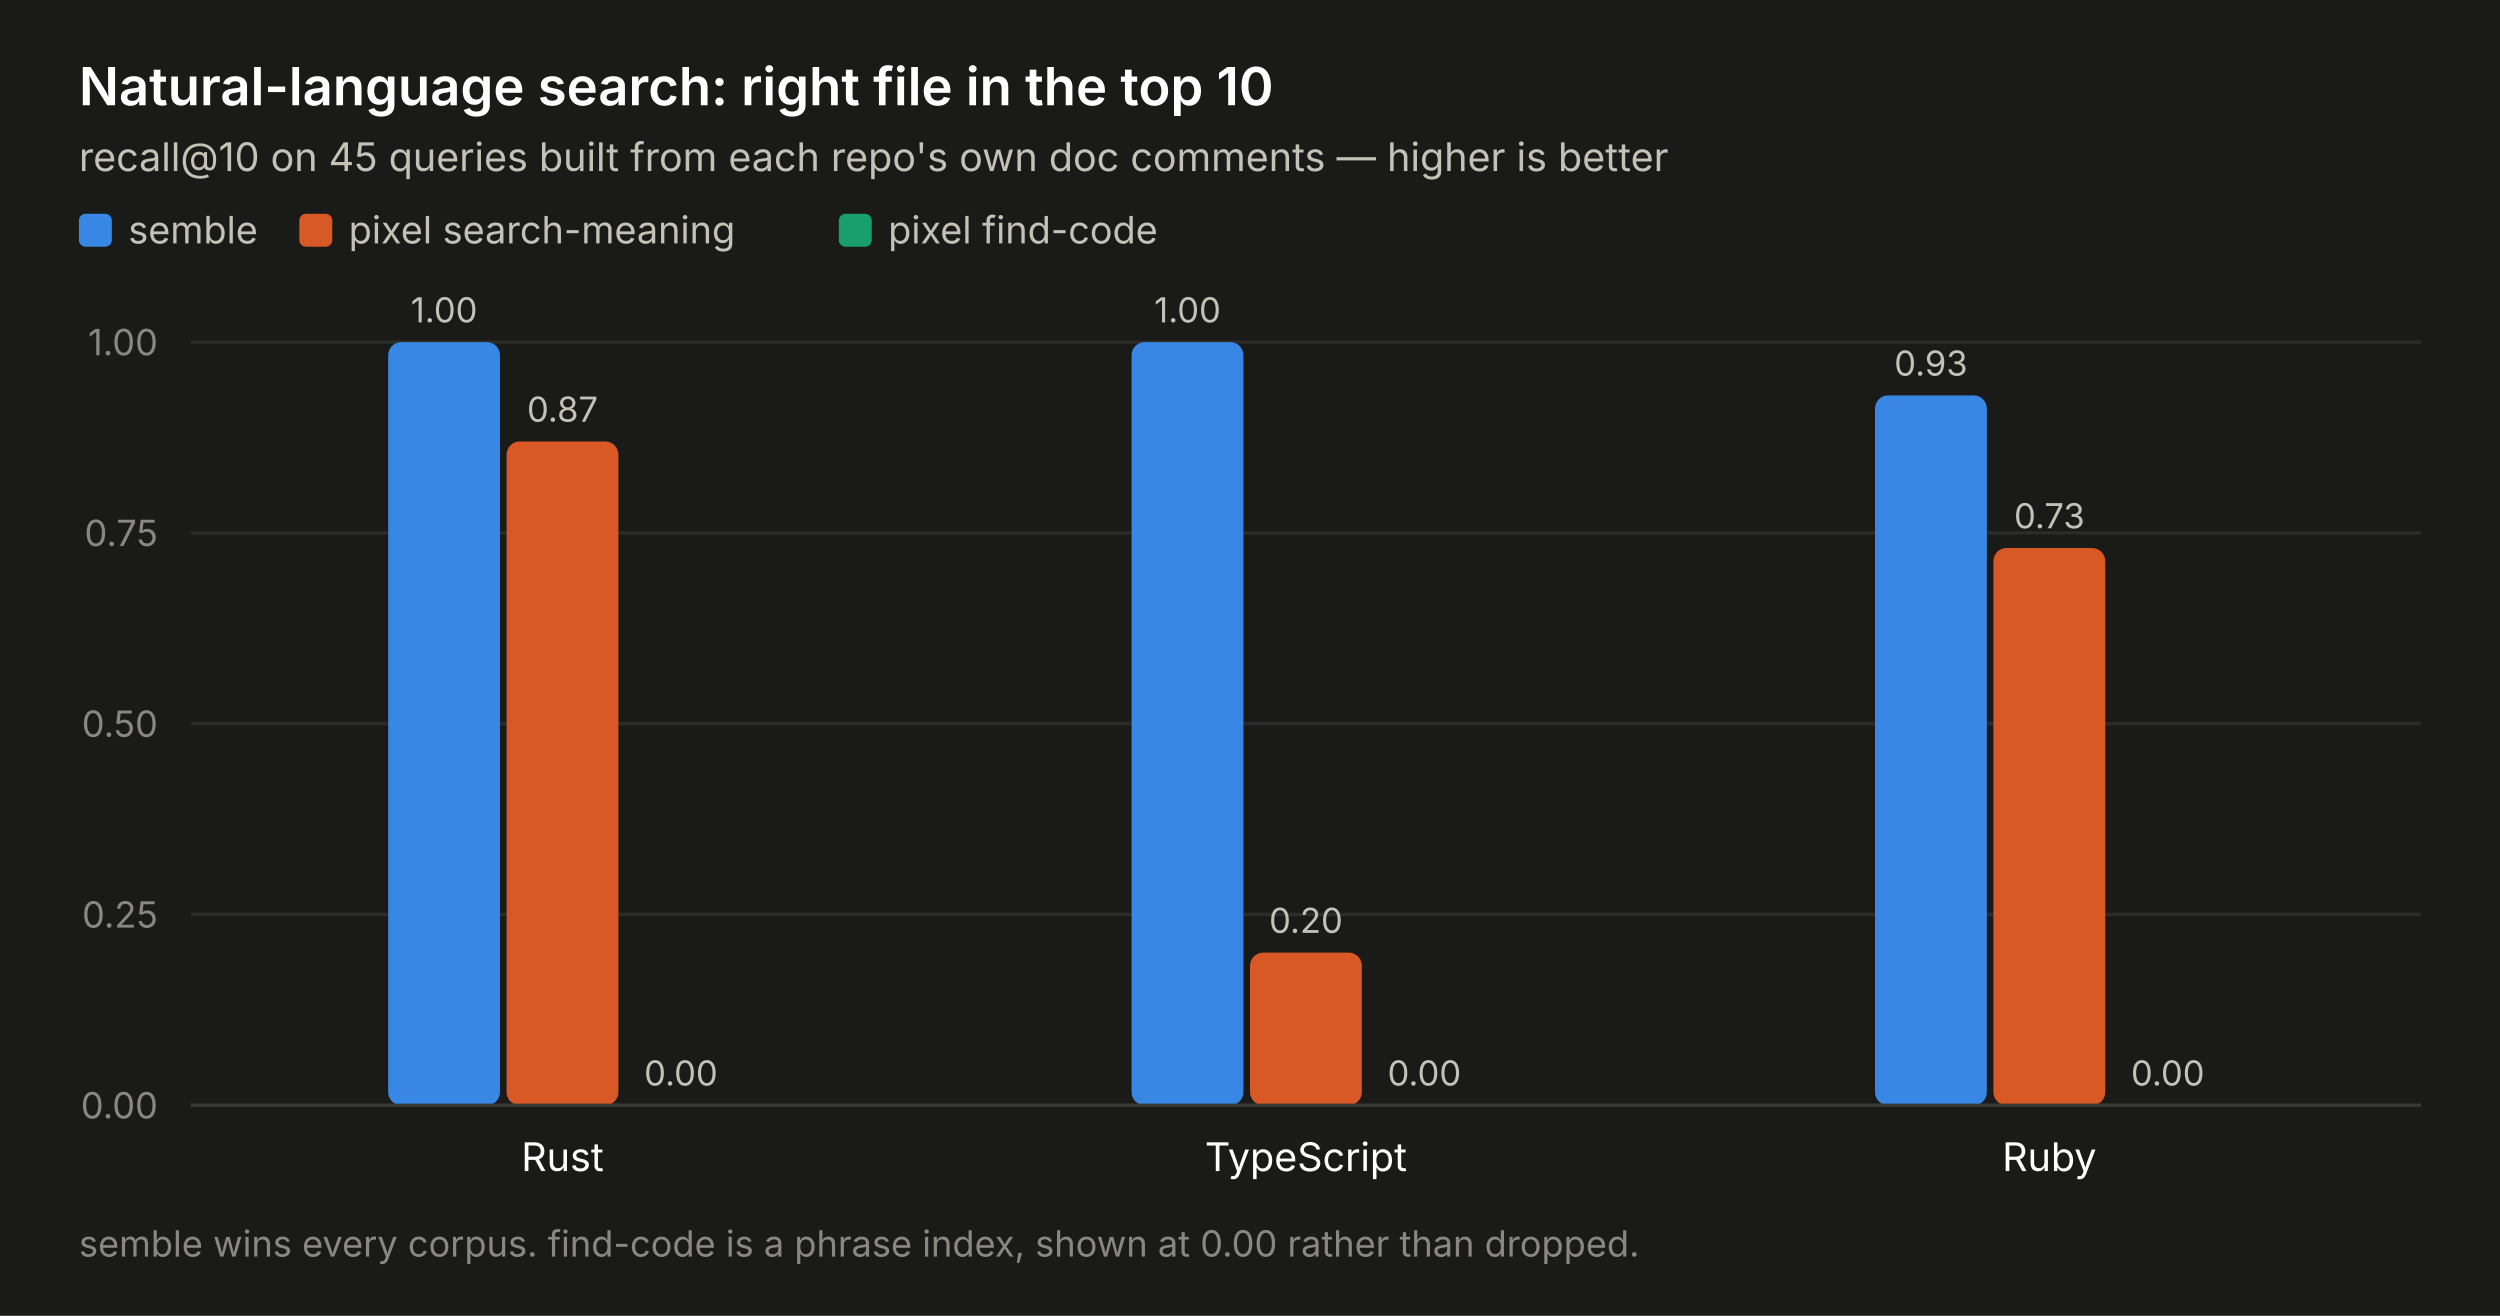
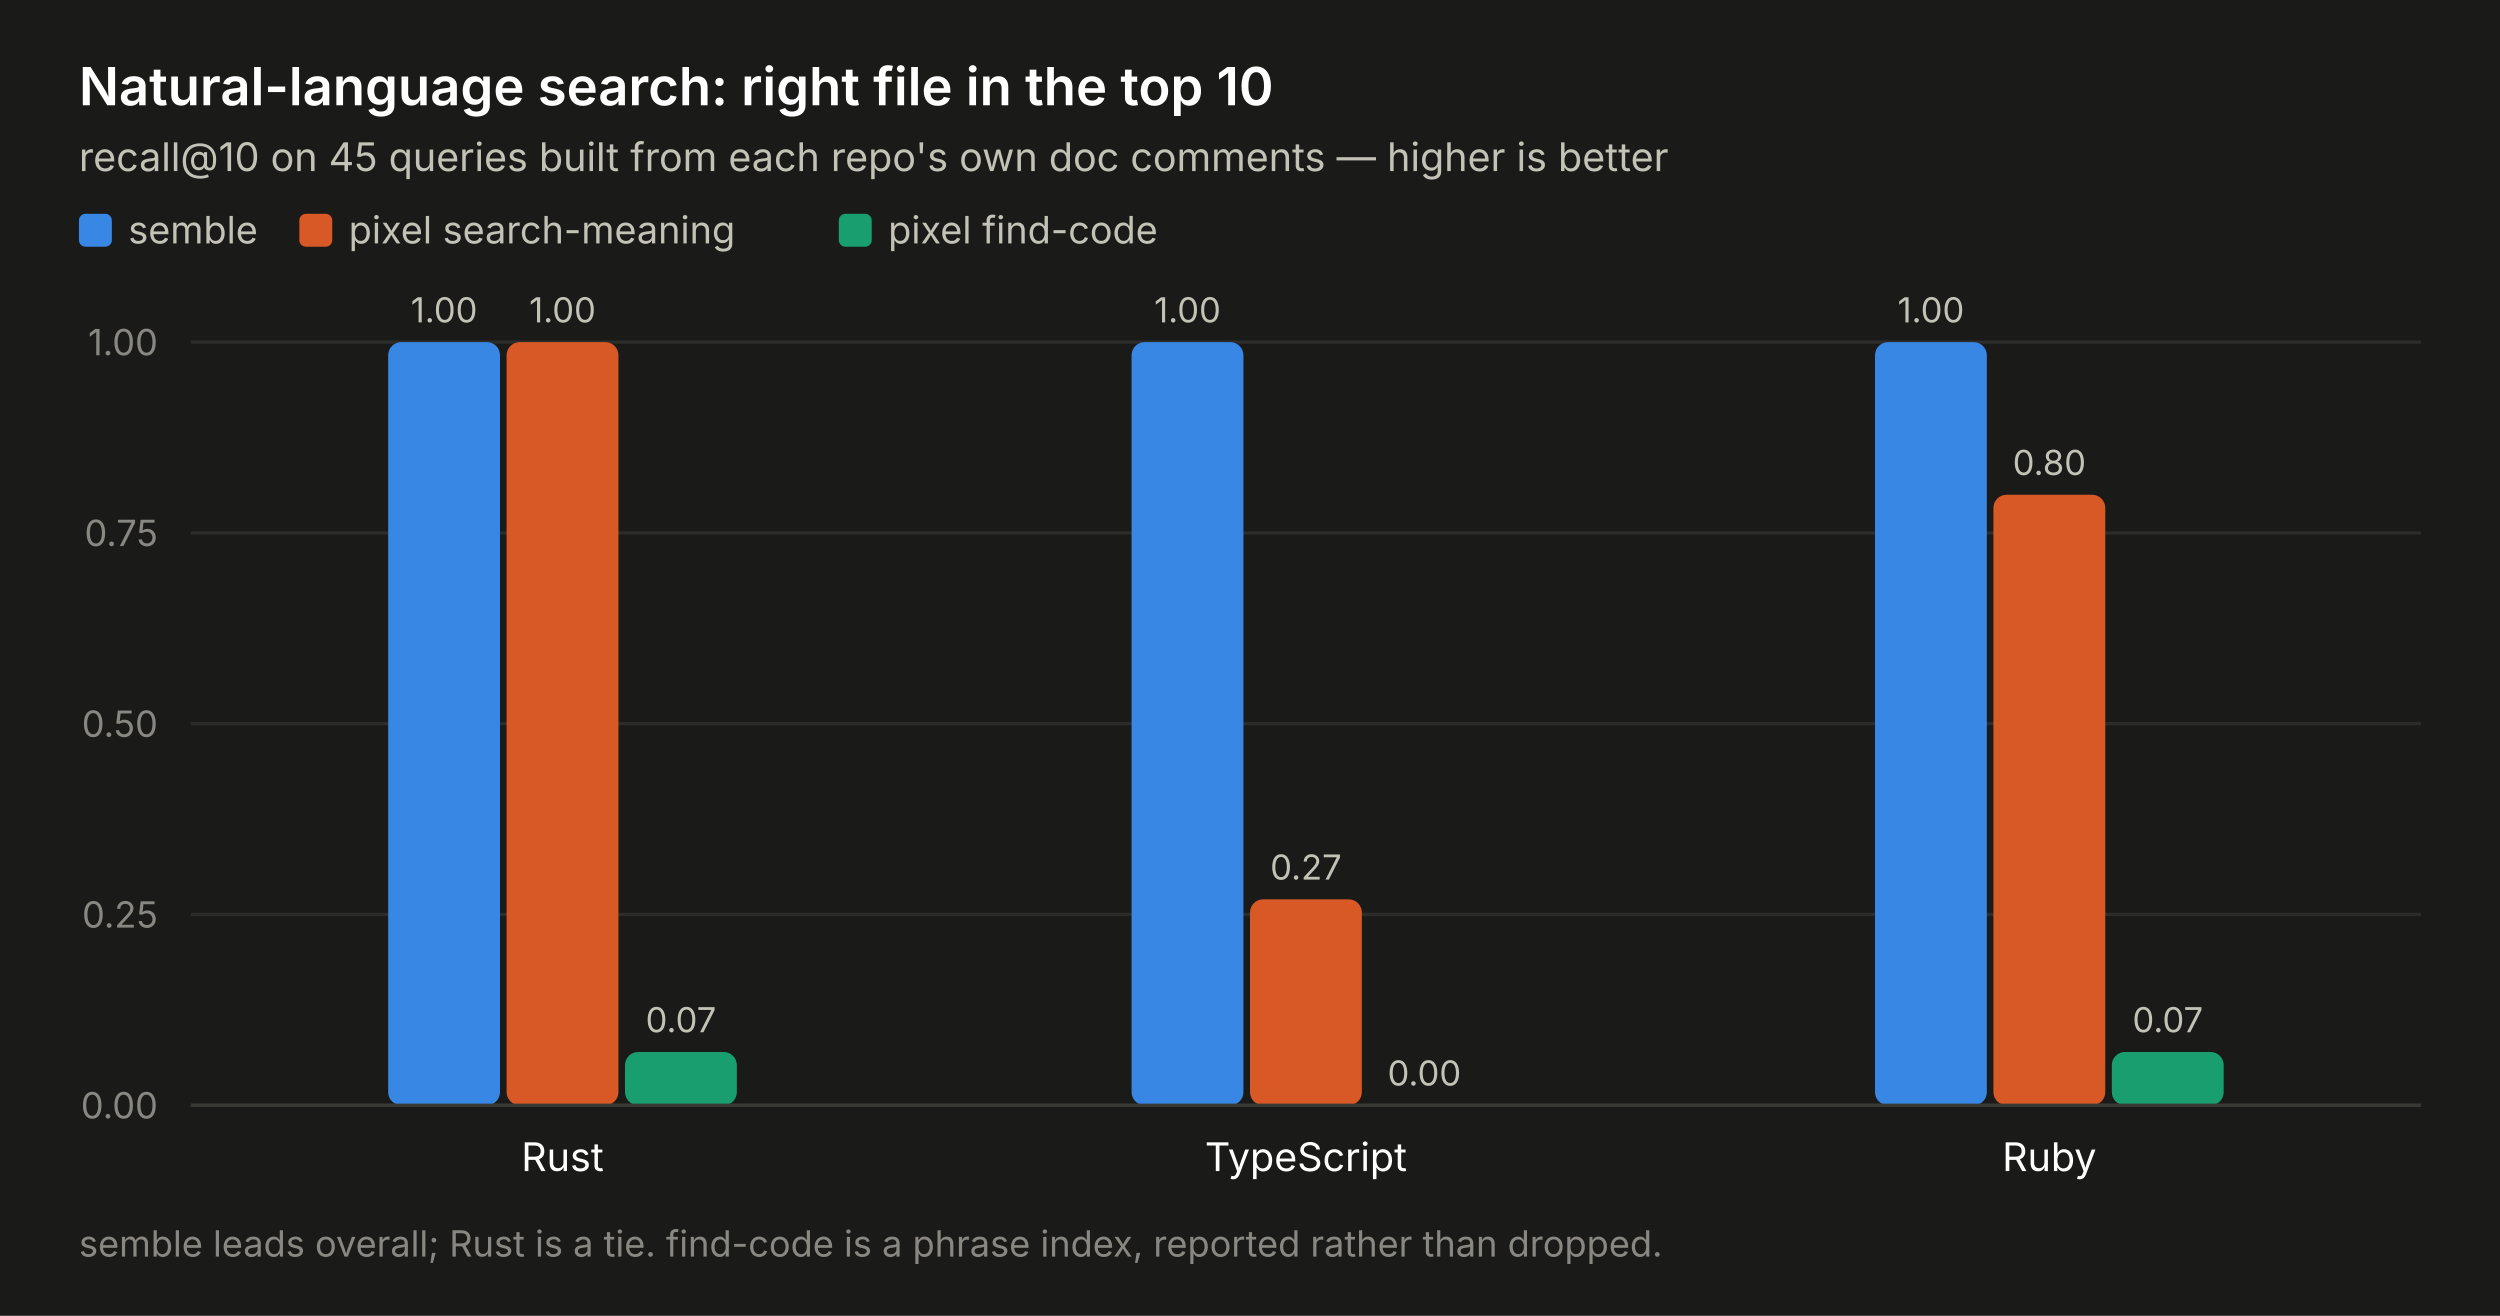
<svg xmlns="http://www.w3.org/2000/svg" width="760" height="400" viewBox="0 0 760 400" role="img" aria-label="Natural-language search: right file in the top 10">
  <rect width="760" height="400" fill="#1a1a19" />
  <text x="24" y="32" font-family="system-ui,-apple-system,'Segoe UI',sans-serif" font-size="16" font-weight="600" fill="#ffffff">Natural-language search: right file in the top 10</text>
  <text x="24" y="52" font-family="system-ui,-apple-system,'Segoe UI',sans-serif" font-size="12" fill="#c3c2b7">recall@10 on 45 queries built from each repo's own doc comments — higher is better</text>
  <rect x="24" y="65" width="10" height="10" rx="2" fill="#3987e5" />
  <text x="39" y="74" font-family="system-ui,-apple-system,'Segoe UI',sans-serif" font-size="11.5" fill="#c3c2b7">semble</text>
  <rect x="91" y="65" width="10" height="10" rx="2" fill="#d95926" />
  <text x="106" y="74" font-family="system-ui,-apple-system,'Segoe UI',sans-serif" font-size="11.5" fill="#c3c2b7">pixel search-meaning</text>
  <rect x="255" y="65" width="10" height="10" rx="2" fill="#199e70" />
  <text x="270" y="74" font-family="system-ui,-apple-system,'Segoe UI',sans-serif" font-size="11.5" fill="#c3c2b7">pixel find-code</text>
  <line x1="58" y1="336.0" x2="736" y2="336.0" stroke="#2c2c2a" stroke-width="1" />
  <text x="48" y="340.0" text-anchor="end" font-family="system-ui,-apple-system,'Segoe UI',sans-serif" font-size="11" fill="#898781">0.00</text>
  <line x1="58" y1="278.0" x2="736" y2="278.0" stroke="#2c2c2a" stroke-width="1" />
  <text x="48" y="282.0" text-anchor="end" font-family="system-ui,-apple-system,'Segoe UI',sans-serif" font-size="11" fill="#898781">0.25</text>
  <line x1="58" y1="220.0" x2="736" y2="220.0" stroke="#2c2c2a" stroke-width="1" />
  <text x="48" y="224.0" text-anchor="end" font-family="system-ui,-apple-system,'Segoe UI',sans-serif" font-size="11" fill="#898781">0.50</text>
  <line x1="58" y1="162.0" x2="736" y2="162.0" stroke="#2c2c2a" stroke-width="1" />
  <text x="48" y="166.0" text-anchor="end" font-family="system-ui,-apple-system,'Segoe UI',sans-serif" font-size="11" fill="#898781">0.75</text>
  <line x1="58" y1="104.0" x2="736" y2="104.0" stroke="#2c2c2a" stroke-width="1" />
  <text x="48" y="108.0" text-anchor="end" font-family="system-ui,-apple-system,'Segoe UI',sans-serif" font-size="11" fill="#898781">1.00</text>
  <rect x="118.0" y="104.0" width="34.0" height="232.0" rx="4" fill="#3987e5" />
  <text x="135.0" y="98.0" text-anchor="middle" font-family="system-ui,-apple-system,'Segoe UI',sans-serif" font-size="10.5" fill="#c3c2b7">1.00</text>
-   <rect x="154.0" y="134.2" width="34.0" height="201.8" rx="4" fill="#d95926" />
-   <text x="171.0" y="128.2" text-anchor="middle" font-family="system-ui,-apple-system,'Segoe UI',sans-serif" font-size="10.5" fill="#c3c2b7">0.87</text>
-   <text x="207.0" y="330.0" text-anchor="middle" font-family="system-ui,-apple-system,'Segoe UI',sans-serif" font-size="10.5" fill="#c3c2b7">0.00</text>
+   <rect x="154.0" y="104.0" width="34.0" height="232.0" rx="4" fill="#d95926" />
+   <text x="171.0" y="98.0" text-anchor="middle" font-family="system-ui,-apple-system,'Segoe UI',sans-serif" font-size="10.5" fill="#c3c2b7">1.00</text>
+   <rect x="190.0" y="319.8" width="34.0" height="16.2" rx="4" fill="#199e70" />
+   <text x="207.0" y="313.8" text-anchor="middle" font-family="system-ui,-apple-system,'Segoe UI',sans-serif" font-size="10.5" fill="#c3c2b7">0.07</text>
  <text x="171.0" y="356" text-anchor="middle" font-family="system-ui,-apple-system,'Segoe UI',sans-serif" font-size="12" fill="#ffffff">Rust</text>
  <rect x="344.0" y="104.0" width="34.0" height="232.0" rx="4" fill="#3987e5" />
  <text x="361.0" y="98.0" text-anchor="middle" font-family="system-ui,-apple-system,'Segoe UI',sans-serif" font-size="10.5" fill="#c3c2b7">1.00</text>
-   <rect x="380.0" y="289.6" width="34.0" height="46.4" rx="4" fill="#d95926" />
-   <text x="397.0" y="283.6" text-anchor="middle" font-family="system-ui,-apple-system,'Segoe UI',sans-serif" font-size="10.5" fill="#c3c2b7">0.20</text>
+   <rect x="380.0" y="273.4" width="34.0" height="62.6" rx="4" fill="#d95926" />
+   <text x="397.0" y="267.4" text-anchor="middle" font-family="system-ui,-apple-system,'Segoe UI',sans-serif" font-size="10.5" fill="#c3c2b7">0.27</text>
  <text x="433.0" y="330.0" text-anchor="middle" font-family="system-ui,-apple-system,'Segoe UI',sans-serif" font-size="10.5" fill="#c3c2b7">0.00</text>
  <text x="397.0" y="356" text-anchor="middle" font-family="system-ui,-apple-system,'Segoe UI',sans-serif" font-size="12" fill="#ffffff">TypeScript</text>
-   <rect x="570.0" y="120.2" width="34.0" height="215.8" rx="4" fill="#3987e5" />
-   <text x="587.0" y="114.2" text-anchor="middle" font-family="system-ui,-apple-system,'Segoe UI',sans-serif" font-size="10.5" fill="#c3c2b7">0.93</text>
-   <rect x="606.0" y="166.6" width="34.0" height="169.4" rx="4" fill="#d95926" />
-   <text x="623.0" y="160.6" text-anchor="middle" font-family="system-ui,-apple-system,'Segoe UI',sans-serif" font-size="10.5" fill="#c3c2b7">0.73</text>
-   <text x="659.0" y="330.0" text-anchor="middle" font-family="system-ui,-apple-system,'Segoe UI',sans-serif" font-size="10.5" fill="#c3c2b7">0.00</text>
+   <rect x="570.0" y="104.0" width="34.0" height="232.0" rx="4" fill="#3987e5" />
+   <text x="587.0" y="98.0" text-anchor="middle" font-family="system-ui,-apple-system,'Segoe UI',sans-serif" font-size="10.5" fill="#c3c2b7">1.00</text>
+   <rect x="606.0" y="150.4" width="34.0" height="185.6" rx="4" fill="#d95926" />
+   <text x="623.0" y="144.4" text-anchor="middle" font-family="system-ui,-apple-system,'Segoe UI',sans-serif" font-size="10.5" fill="#c3c2b7">0.80</text>
+   <rect x="642.0" y="319.8" width="34.0" height="16.2" rx="4" fill="#199e70" />
+   <text x="659.0" y="313.8" text-anchor="middle" font-family="system-ui,-apple-system,'Segoe UI',sans-serif" font-size="10.5" fill="#c3c2b7">0.07</text>
  <text x="623.0" y="356" text-anchor="middle" font-family="system-ui,-apple-system,'Segoe UI',sans-serif" font-size="12" fill="#ffffff">Ruby</text>
  <line x1="58" y1="336" x2="736" y2="336" stroke="#383835" stroke-width="1" />
-   <text x="24" y="382" font-family="system-ui,-apple-system,'Segoe UI',sans-serif" font-size="11" fill="#898781">semble wins every corpus. find-code is a phrase index, shown at 0.00 rather than dropped.</text>
+   <text x="24" y="382" font-family="system-ui,-apple-system,'Segoe UI',sans-serif" font-size="11" fill="#898781">semble leads overall; Rust is a tie. find-code is a phrase index, reported rather than dropped.</text>
</svg>
